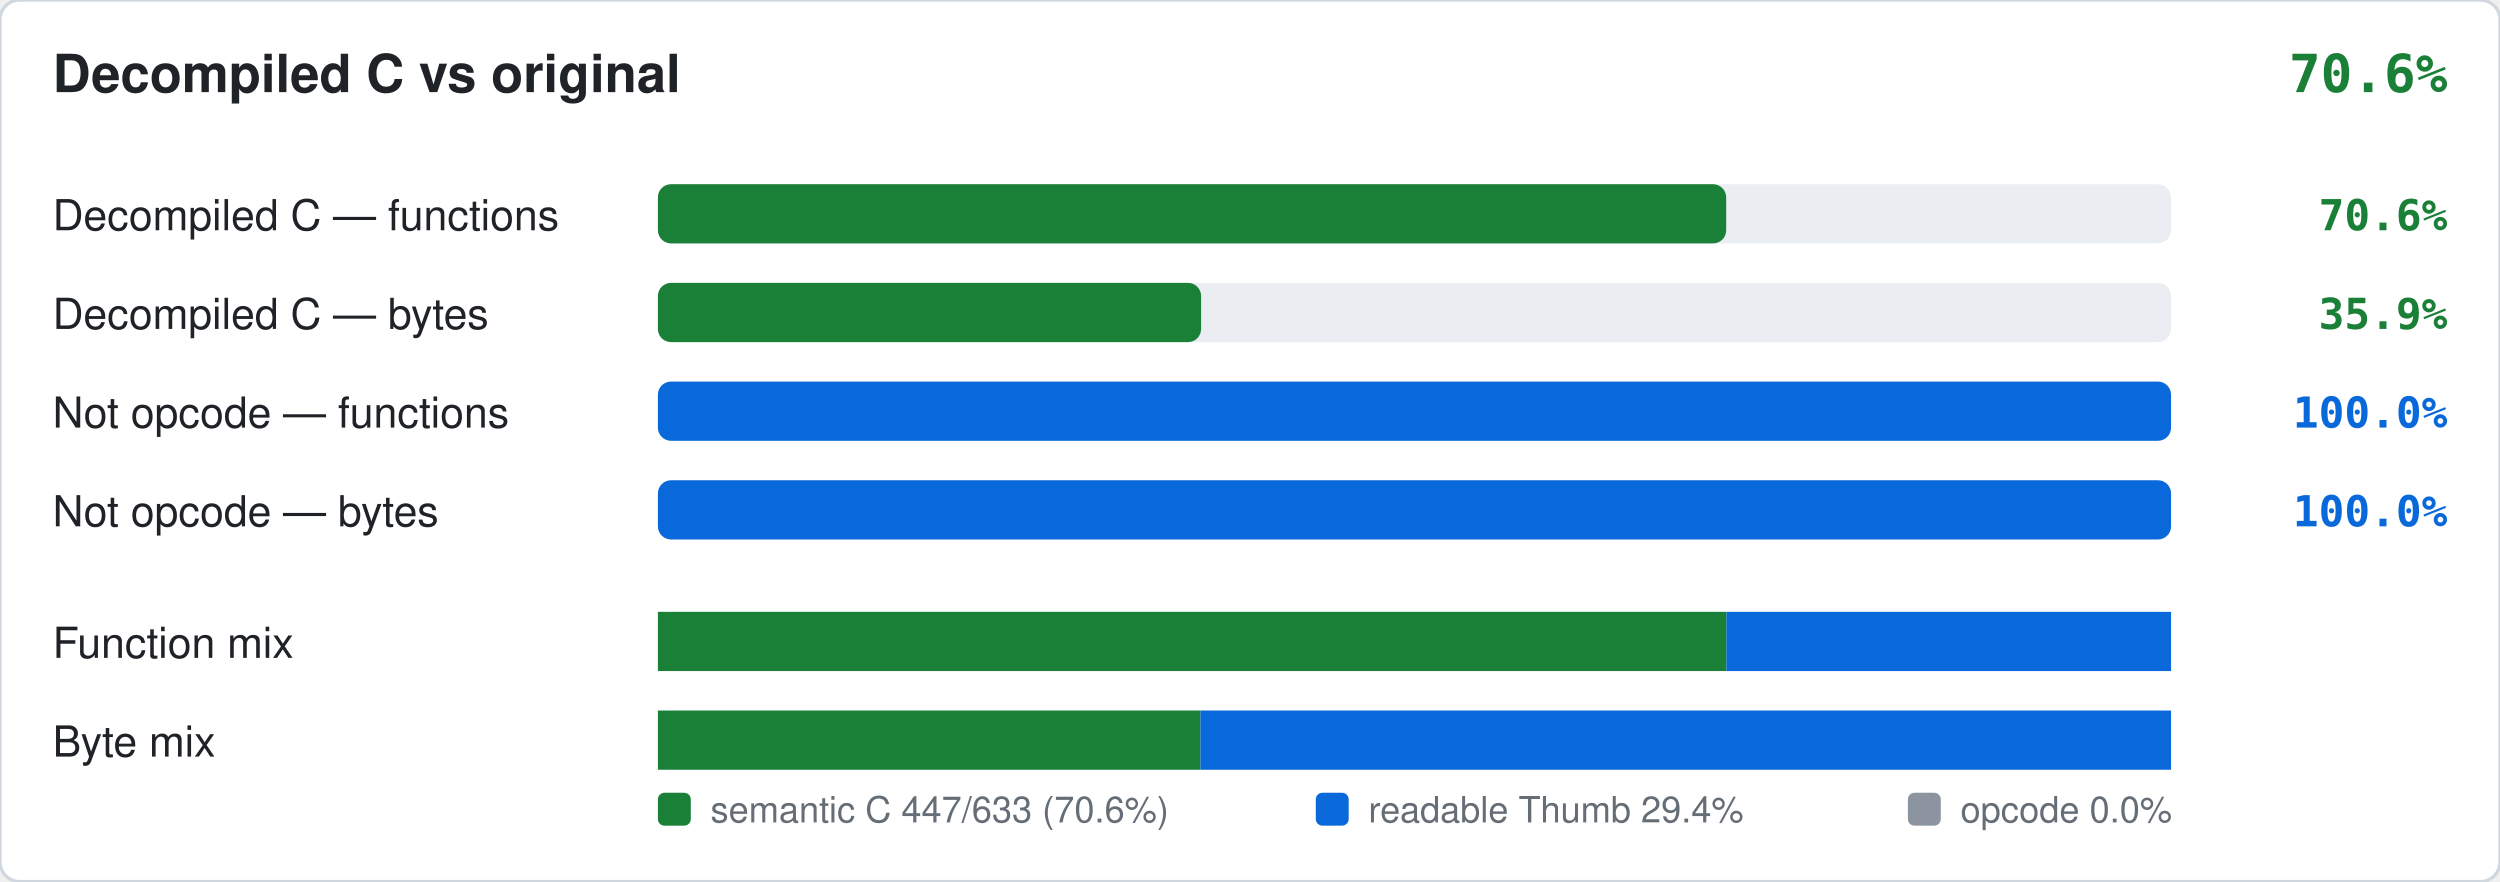
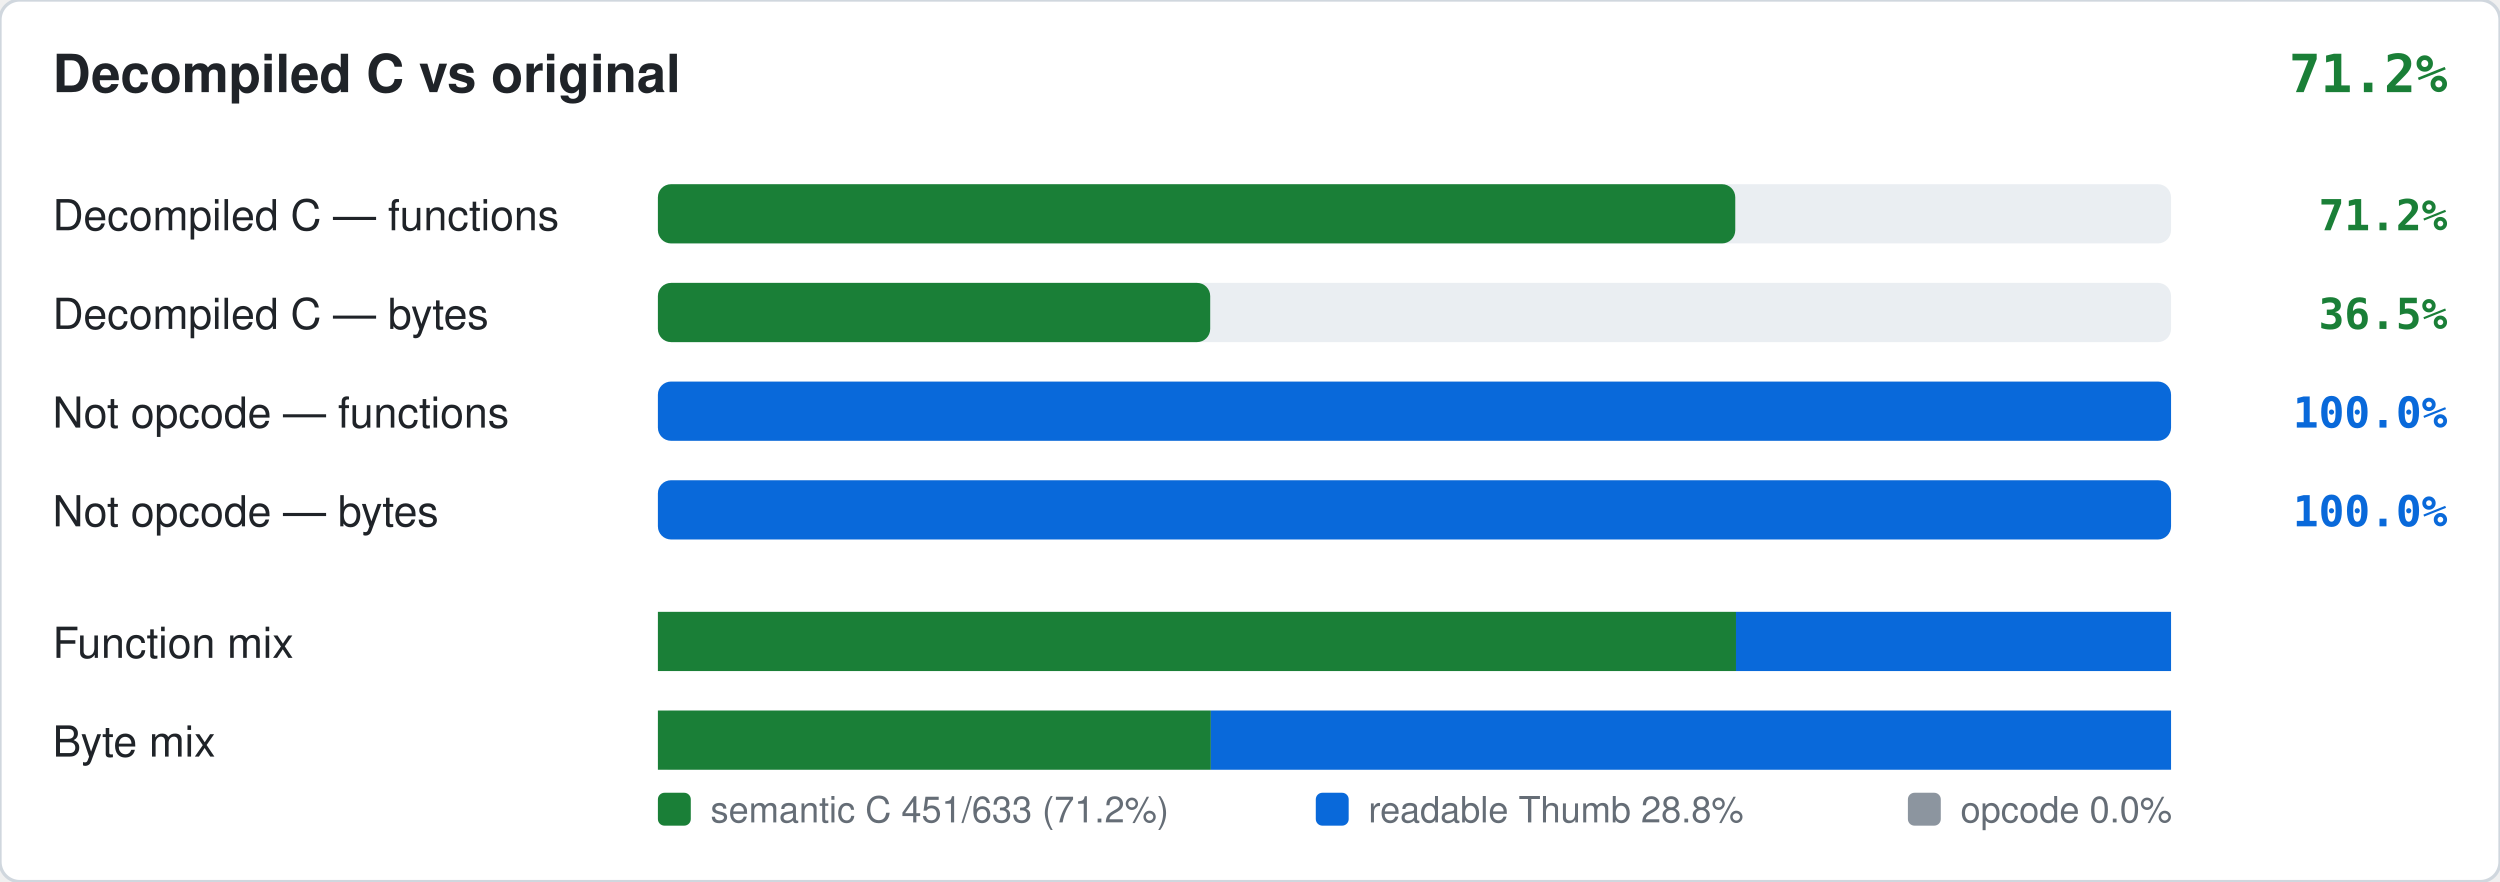
- <svg xmlns="http://www.w3.org/2000/svg" width="760" height="268" viewBox="0 0 760 268" role="img" aria-label="Decompiled C 70.6% functions, 35.9% bytes (447/633, 32,368/90,272)">
+ <svg xmlns="http://www.w3.org/2000/svg" width="760" height="268" viewBox="0 0 760 268" role="img" aria-label="Decompiled C 71.2% functions, 36.5% bytes (451/633, 32,988/90,272)">
  <rect width="760" height="268" rx="6" fill="#ffffff" stroke="#d0d7de" />
  <text x="16" y="28" font-family="-apple-system,BlinkMacSystemFont,Segoe UI,Helvetica,Arial,sans-serif" font-size="16" font-weight="600" fill="#1f2328">Decompiled C vs original</text>
-   <text x="744" y="28" text-anchor="end" font-family="ui-monospace,SFMono-Regular,Menlo,Consolas,monospace" font-size="16" font-weight="700" fill="#1a7f37">70.6%</text>
+   <text x="744" y="28" text-anchor="end" font-family="ui-monospace,SFMono-Regular,Menlo,Consolas,monospace" font-size="16" font-weight="700" fill="#1a7f37">71.2%</text>
  <text x="16" y="70" font-family="-apple-system,BlinkMacSystemFont,Segoe UI,Helvetica,Arial,sans-serif" font-size="13" fill="#1f2328">Decompiled C — functions</text>
  <rect x="200.00" y="56.00" width="460.00" height="18.00" rx="4" fill="#eaeef2" />
-   <rect x="200.00" y="56.00" width="324.76" height="18.00" rx="4" fill="#1a7f37" />
-   <text x="744" y="70" text-anchor="end" font-family="ui-monospace,SFMono-Regular,Menlo,Consolas,monospace" font-size="13" font-weight="700" fill="#1a7f37">70.6%</text>
+   <rect x="200.00" y="56.00" width="327.52" height="18.00" rx="4" fill="#1a7f37" />
+   <text x="744" y="70" text-anchor="end" font-family="ui-monospace,SFMono-Regular,Menlo,Consolas,monospace" font-size="13" font-weight="700" fill="#1a7f37">71.2%</text>
  <text x="16" y="100" font-family="-apple-system,BlinkMacSystemFont,Segoe UI,Helvetica,Arial,sans-serif" font-size="13" fill="#1f2328">Decompiled C — bytes</text>
  <rect x="200.00" y="86.00" width="460.00" height="18.00" rx="4" fill="#eaeef2" />
-   <rect x="200.00" y="86.00" width="165.14" height="18.00" rx="4" fill="#1a7f37" />
-   <text x="744" y="100" text-anchor="end" font-family="ui-monospace,SFMono-Regular,Menlo,Consolas,monospace" font-size="13" font-weight="700" fill="#1a7f37">35.9%</text>
+   <rect x="200.00" y="86.00" width="167.90" height="18.00" rx="4" fill="#1a7f37" />
+   <text x="744" y="100" text-anchor="end" font-family="ui-monospace,SFMono-Regular,Menlo,Consolas,monospace" font-size="13" font-weight="700" fill="#1a7f37">36.5%</text>
  <text x="16" y="130" font-family="-apple-system,BlinkMacSystemFont,Segoe UI,Helvetica,Arial,sans-serif" font-size="13" fill="#1f2328">Not opcode — functions</text>
  <rect x="200.00" y="116.00" width="460.00" height="18.00" rx="4" fill="#eaeef2" />
  <rect x="200.00" y="116.00" width="460.00" height="18.00" rx="4" fill="#0969da" />
  <text x="744" y="130" text-anchor="end" font-family="ui-monospace,SFMono-Regular,Menlo,Consolas,monospace" font-size="13" font-weight="700" fill="#0969da">100.0%</text>
  <text x="16" y="160" font-family="-apple-system,BlinkMacSystemFont,Segoe UI,Helvetica,Arial,sans-serif" font-size="13" fill="#1f2328">Not opcode — bytes</text>
  <rect x="200.00" y="146.00" width="460.00" height="18.00" rx="4" fill="#eaeef2" />
  <rect x="200.00" y="146.00" width="460.00" height="18.00" rx="4" fill="#0969da" />
  <text x="744" y="160" text-anchor="end" font-family="ui-monospace,SFMono-Regular,Menlo,Consolas,monospace" font-size="13" font-weight="700" fill="#0969da">100.0%</text>
  <text x="16" y="200" font-family="-apple-system,BlinkMacSystemFont,Segoe UI,Helvetica,Arial,sans-serif" font-size="13" fill="#1f2328">Function mix</text>
  <rect x="200.00" y="186.00" width="460.00" height="18.00" rx="4" fill="#eaeef2" />
-   <rect x="200.00" y="186.00" width="324.83" height="18.00" fill="#1a7f37" />
-   <rect x="524.83" y="186.00" width="135.17" height="18.00" fill="#0969da" />
+   <rect x="200.00" y="186.00" width="327.74" height="18.00" fill="#1a7f37" />
+   <rect x="527.74" y="186.00" width="132.26" height="18.00" fill="#0969da" />
  <text x="16" y="230" font-family="-apple-system,BlinkMacSystemFont,Segoe UI,Helvetica,Arial,sans-serif" font-size="13" fill="#1f2328">Byte mix</text>
  <rect x="200.00" y="216.00" width="460.00" height="18.00" rx="4" fill="#eaeef2" />
-   <rect x="200.00" y="216.00" width="164.94" height="18.00" fill="#1a7f37" />
-   <rect x="364.94" y="216.00" width="295.06" height="18.00" fill="#0969da" />
+   <rect x="200.00" y="216.00" width="168.10" height="18.00" fill="#1a7f37" />
+   <rect x="368.10" y="216.00" width="291.90" height="18.00" fill="#0969da" />
  <rect x="200" y="241" width="10" height="10" rx="2" fill="#1a7f37" />
-   <text x="216" y="250" font-family="-apple-system,BlinkMacSystemFont,Segoe UI,Helvetica,Arial,sans-serif" font-size="11" fill="#656d76">semantic C 447/633 (70.6%)</text>
+   <text x="216" y="250" font-family="-apple-system,BlinkMacSystemFont,Segoe UI,Helvetica,Arial,sans-serif" font-size="11" fill="#656d76">semantic C 451/633 (71.2%)</text>
  <rect x="400" y="241" width="10" height="10" rx="2" fill="#0969da" />
-   <text x="416" y="250" font-family="-apple-system,BlinkMacSystemFont,Segoe UI,Helvetica,Arial,sans-serif" font-size="11" fill="#656d76">readable Thumb 29.4%</text>
+   <text x="416" y="250" font-family="-apple-system,BlinkMacSystemFont,Segoe UI,Helvetica,Arial,sans-serif" font-size="11" fill="#656d76">readable Thumb 28.8%</text>
  <rect x="580" y="241" width="10" height="10" rx="2" fill="#8c959f" />
  <text x="596" y="250" font-family="-apple-system,BlinkMacSystemFont,Segoe UI,Helvetica,Arial,sans-serif" font-size="11" fill="#656d76">opcode 0.0%</text>
</svg>
